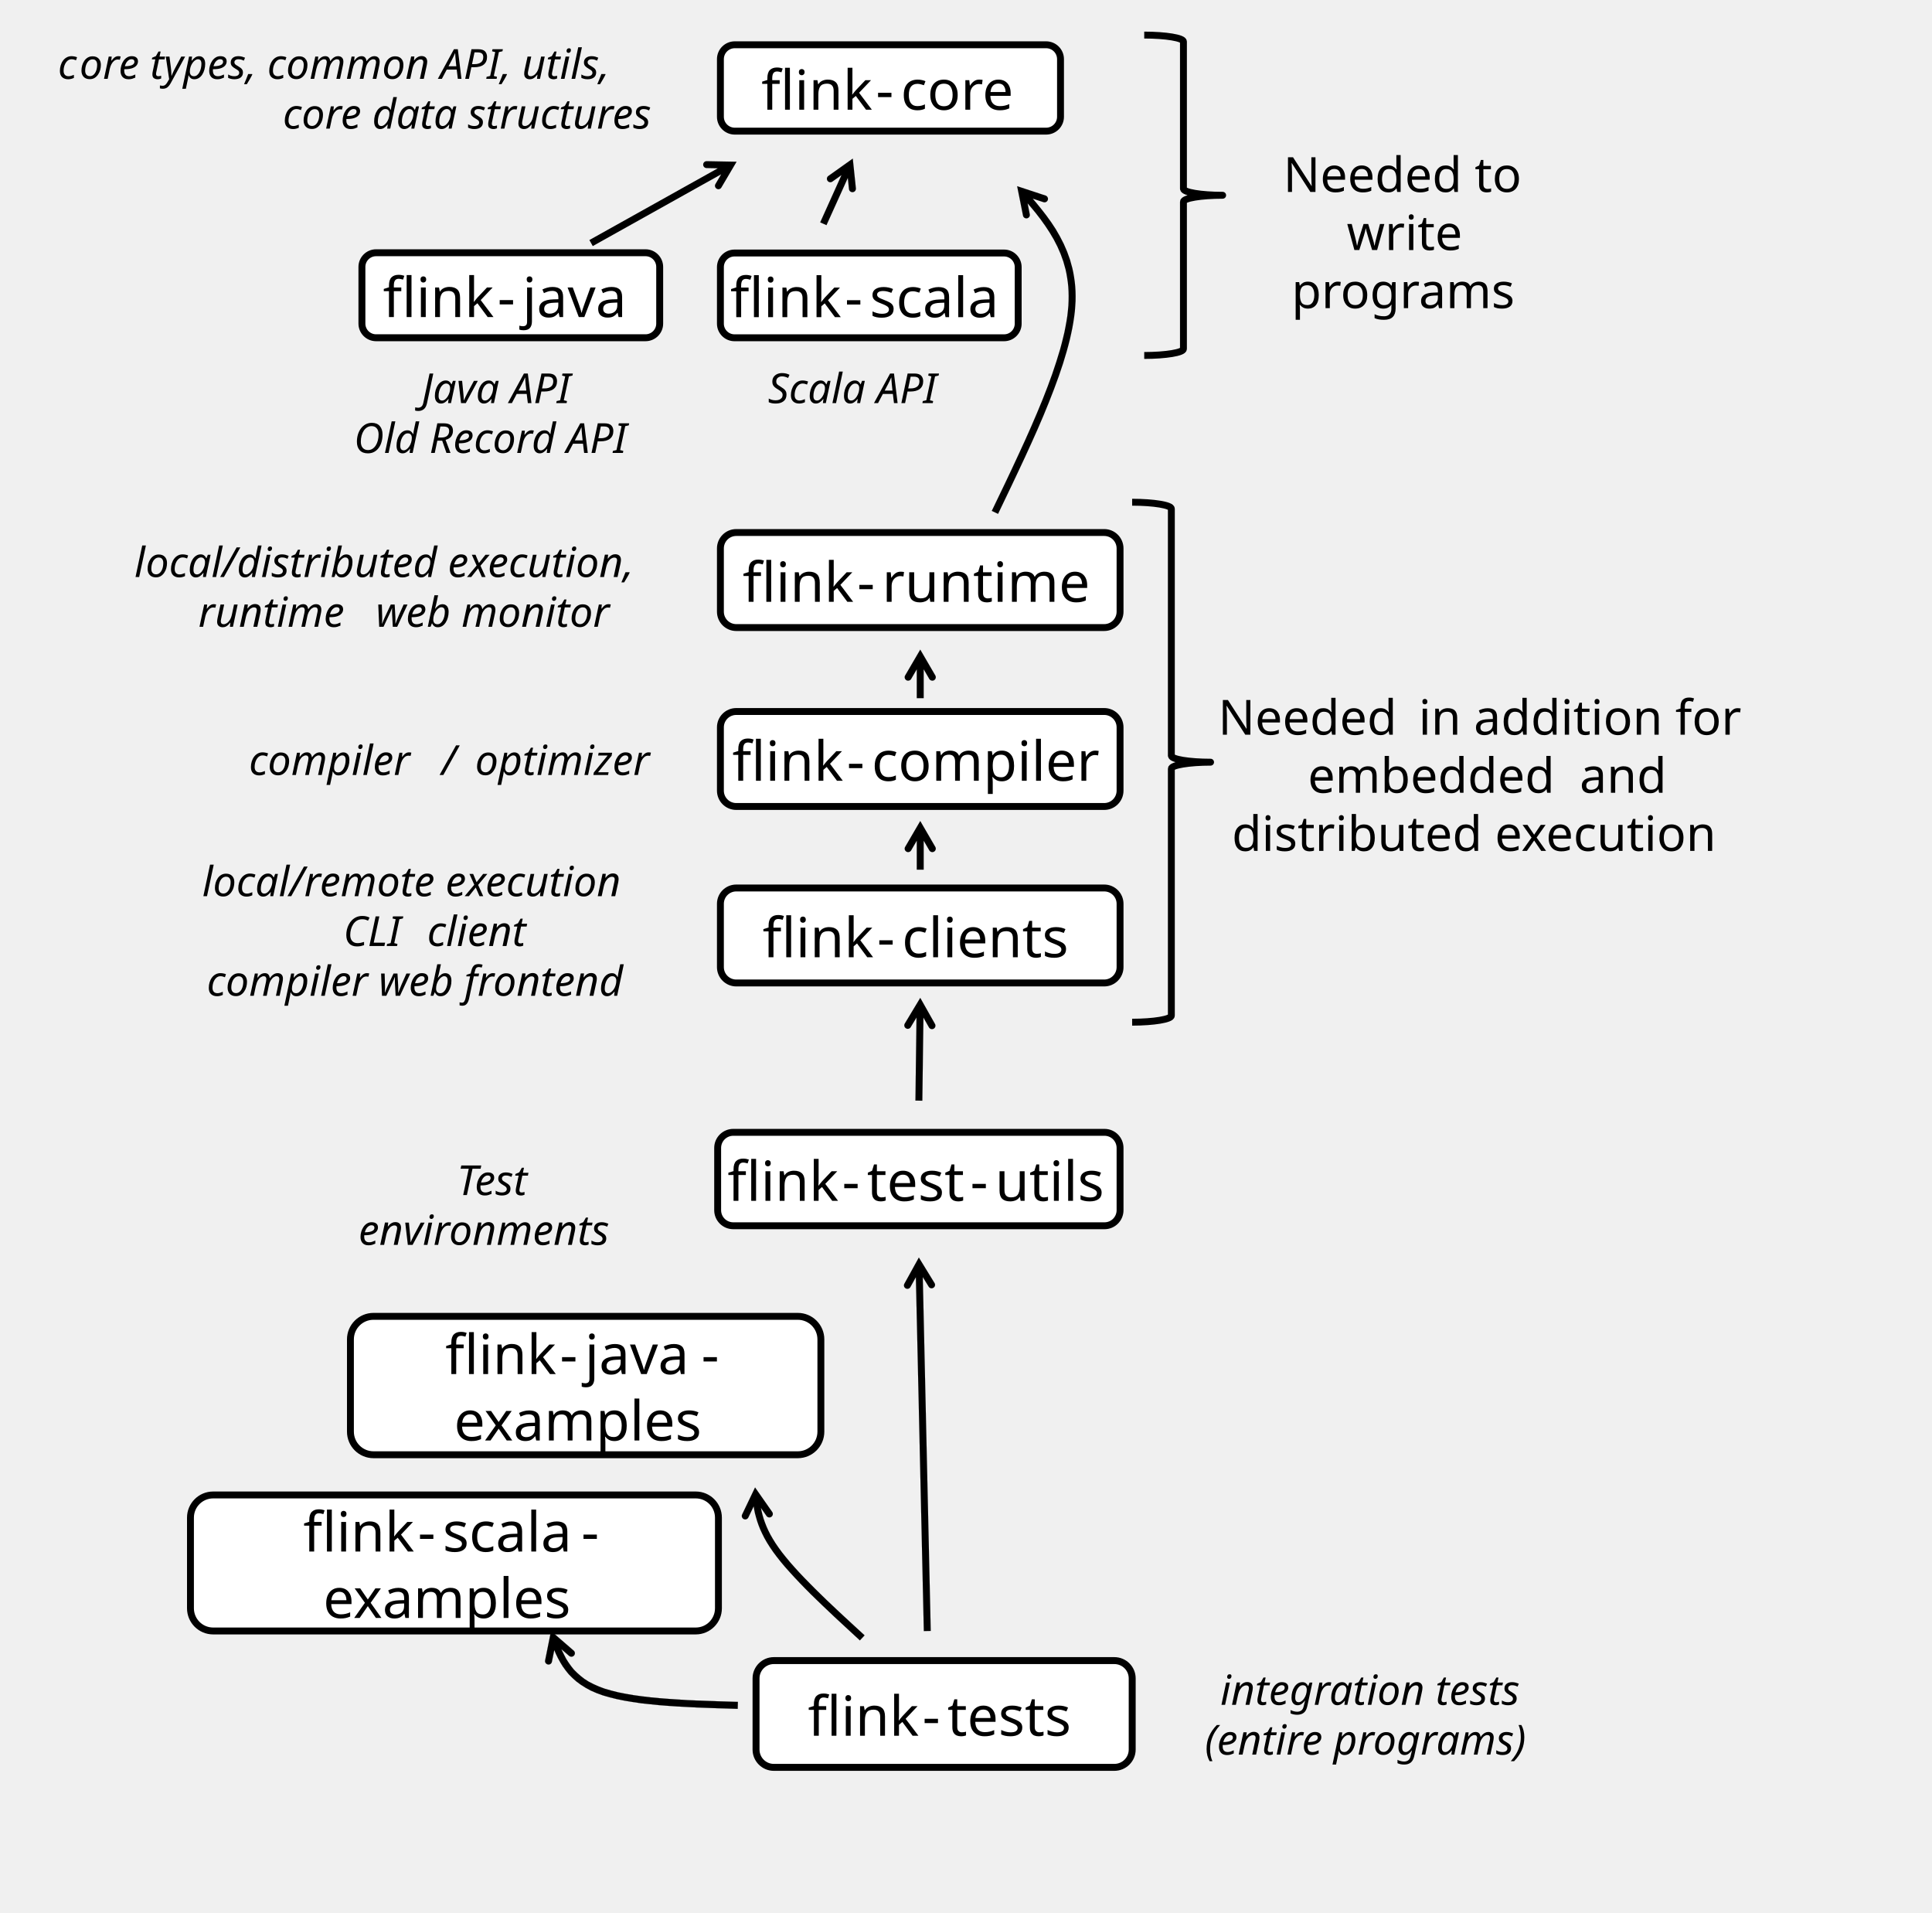
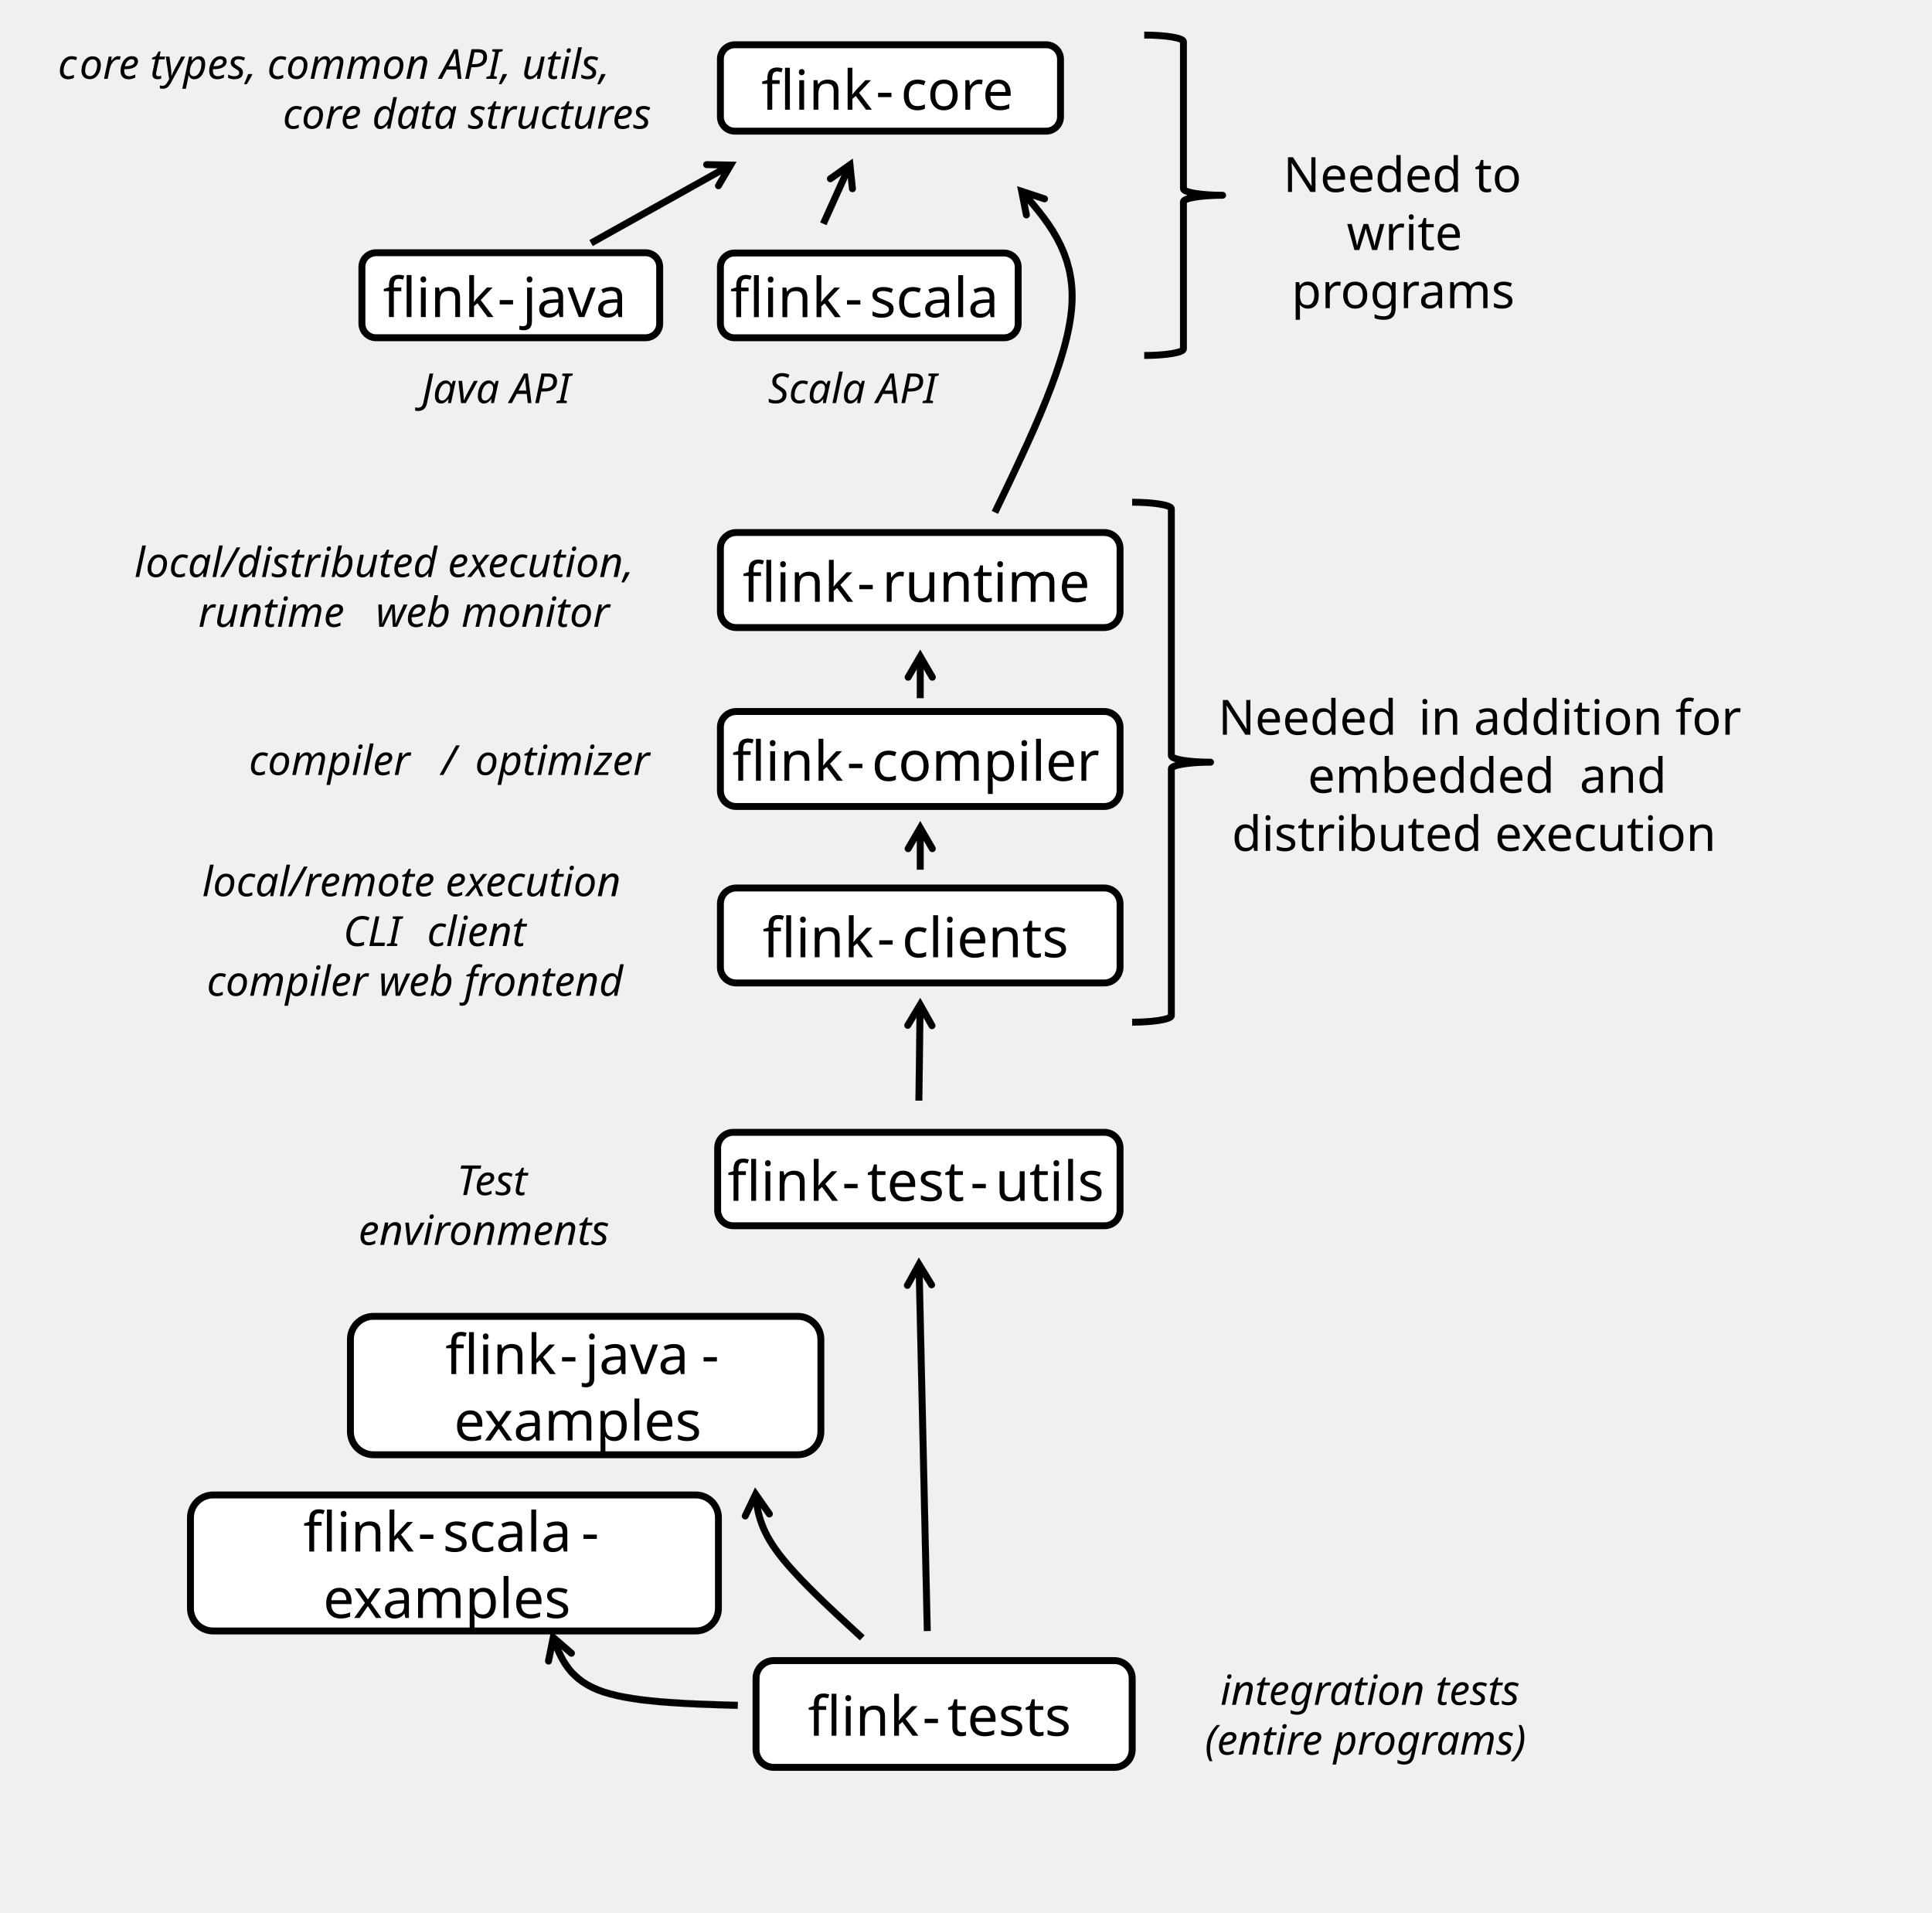
<svg xmlns="http://www.w3.org/2000/svg" version="1.0" width="184.83mm" height="182.98mm" id="svg2985">
  <defs id="defs2987" />
  <g id="g2989">
    <path style="fill:#ffffff;fill-rule:evenodd;fill-opacity:1;stroke:none;" d="  M 260.484 21.38   C 260.484 18.511 262.809 16.185 265.697 16.185   L 378.244 16.185   C 381.132 16.185 383.458 18.511 383.458 21.38   L 383.458 42.217   C 383.458 45.086 381.132 47.412 378.244 47.412   L 265.697 47.412   C 262.809 47.412 260.484 45.086 260.484 42.217   z" id="path2991" />
    <path style="fill:none;stroke:#000000;stroke-width:2.494px;stroke-linecap:butt;stroke-linejoin:round;stroke-dasharray:none;stroke-opacity:1;" d="  M 260.484 21.38   C 260.484 18.511 262.809 16.185 265.697 16.185   L 378.244 16.185   C 381.132 16.185 383.458 18.511 383.458 21.38   L 383.458 42.217   C 383.458 45.086 381.132 47.412 378.244 47.412   L 265.697 47.412   C 262.809 47.412 260.484 45.086 260.484 42.217   z" id="path2993" />
    <text xml:space="preserve" x="275.288" y="39.668" style="font-size:19.955px;fill:#000000;font-style:normal;font-weight:normal;text-align:start;text-anchor:start;font-family:Verdana;" id="text2995">flink</text>
    <text xml:space="preserve" x="316.699" y="39.668" style="font-size:19.955px;fill:#000000;font-style:normal;font-weight:normal;text-align:start;text-anchor:start;font-family:Verdana;" id="text2997">-</text>
    <text xml:space="preserve" x="325.701" y="39.668" style="font-size:19.955px;fill:#000000;font-style:normal;font-weight:normal;text-align:start;text-anchor:start;font-family:Verdana;" id="text2999">core</text>
    <path style="fill:#ffffff;fill-rule:evenodd;fill-opacity:1;stroke:none;" d="  M 130.861 96.502   C 130.861 93.67 133.149 91.373 135.981 91.373   L 233.411 91.373   C 236.234 91.373 238.531 93.67 238.531 96.502   L 238.531 116.982   C 238.531 119.814 236.234 122.102 233.411 122.102   L 135.981 122.102   C 133.149 122.102 130.861 119.814 130.861 116.982   z" id="path3001" />
    <path style="fill:none;stroke:#000000;stroke-width:2.504px;stroke-linecap:butt;stroke-linejoin:round;stroke-dasharray:none;stroke-opacity:1;" d="  M 130.861 96.502   C 130.861 93.67 133.149 91.373 135.981 91.373   L 233.411 91.373   C 236.234 91.373 238.531 93.67 238.531 96.502   L 238.531 116.982   C 238.531 119.814 236.234 122.102 233.411 122.102   L 135.981 122.102   C 133.149 122.102 130.861 119.814 130.861 116.982   z" id="path3003" />
    <text xml:space="preserve" x="138.472" y="114.613" style="font-size:19.955px;fill:#000000;font-style:normal;font-weight:normal;text-align:start;text-anchor:start;font-family:Verdana;" id="text3005">flink</text>
    <text xml:space="preserve" x="179.882" y="114.613" style="font-size:19.955px;fill:#000000;font-style:normal;font-weight:normal;text-align:start;text-anchor:start;font-family:Verdana;" id="text3007">-</text>
    <text xml:space="preserve" x="188.884" y="114.613" style="font-size:19.955px;fill:#000000;font-style:normal;font-weight:normal;text-align:start;text-anchor:start;font-family:Verdana;" id="text3009">java</text>
    <path style="fill:#ffffff;fill-rule:evenodd;fill-opacity:1;stroke:none;" d="  M 260.484 96.568   C 260.484 93.755 262.772 91.467 265.585 91.467   L 363.053 91.467   C 365.866 91.467 368.154 93.755 368.154 96.568   L 368.154 117.01   C 368.154 119.824 365.866 122.112 363.053 122.112   L 265.585 122.112   C 262.772 122.112 260.484 119.824 260.484 117.01   z" id="path3011" />
    <path style="fill:none;stroke:#000000;stroke-width:2.494px;stroke-linecap:butt;stroke-linejoin:round;stroke-dasharray:none;stroke-opacity:1;" d="  M 260.484 96.568   C 260.484 93.755 262.772 91.467 265.585 91.467   L 363.053 91.467   C 365.866 91.467 368.154 93.755 368.154 96.568   L 368.154 117.01   C 368.154 119.824 365.866 122.112 363.053 122.112   L 265.585 122.112   C 262.772 122.112 260.484 119.824 260.484 117.01   z" id="path3013" />
    <text xml:space="preserve" x="264.046" y="114.657" style="font-size:19.955px;fill:#000000;font-style:normal;font-weight:normal;text-align:start;text-anchor:start;font-family:Verdana;" id="text3015">flink</text>
    <text xml:space="preserve" x="305.456" y="114.657" style="font-size:19.955px;fill:#000000;font-style:normal;font-weight:normal;text-align:start;text-anchor:start;font-family:Verdana;" id="text3017">-</text>
    <text xml:space="preserve" x="314.458" y="114.657" style="font-size:19.955px;fill:#000000;font-style:normal;font-weight:normal;text-align:start;text-anchor:start;font-family:Verdana;" id="text3019">scala</text>
    <text xml:space="preserve" x="20.936" y="28.496" style="font-size:15.004px;fill:#000000;font-style:italic;font-weight:normal;text-align:start;text-anchor:start;font-family:Verdana;" id="text3021">c</text>
    <text xml:space="preserve" x="28.738" y="28.496" style="font-size:15.004px;fill:#000000;font-style:italic;font-weight:normal;text-align:start;text-anchor:start;font-family:Verdana;" id="text3023">ore types, common API, utils,</text>
    <text xml:space="preserve" x="102.257" y="46.5" style="font-size:15.004px;fill:#000000;font-style:italic;font-weight:normal;text-align:start;text-anchor:start;font-family:Verdana;" id="text3025">core data structures</text>
    <text xml:space="preserve" x="277.678" y="145.733" style="font-size:15.004px;fill:#000000;font-style:italic;font-weight:normal;text-align:start;text-anchor:start;font-family:Verdana;" id="text3027">Scala API</text>
    <text xml:space="preserve" x="152.428" y="145.733" style="font-size:15.004px;fill:#000000;font-style:italic;font-weight:normal;text-align:start;text-anchor:start;font-family:Verdana;" id="text3029">Java API</text>
-     <text xml:space="preserve" x="127.972" y="163.738" style="font-size:15.004px;fill:#000000;font-style:italic;font-weight:normal;text-align:start;text-anchor:start;font-family:Verdana;" id="text3031">Old Record API</text>
    <path style="fill:#ffffff;fill-rule:evenodd;fill-opacity:1;stroke:none;" d="  M 260.484 198.256   C 260.484 195.086 263.053 192.517 266.204 192.517   L 399.268 192.517   C 402.419 192.517 404.988 195.086 404.988 198.256   L 404.988 221.136   C 404.988 224.306 402.419 226.875 399.268 226.875   L 266.204 226.875   C 263.053 226.875 260.484 224.306 260.484 221.136   z" id="path3033" />
    <path style="fill:none;stroke:#000000;stroke-width:2.494px;stroke-linecap:butt;stroke-linejoin:round;stroke-dasharray:none;stroke-opacity:1;" d="  M 260.484 198.256   C 260.484 195.086 263.053 192.517 266.204 192.517   L 399.268 192.517   C 402.419 192.517 404.988 195.086 404.988 198.256   L 404.988 221.136   C 404.988 224.306 402.419 226.875 399.268 226.875   L 266.204 226.875   C 263.053 226.875 260.484 224.306 260.484 221.136   z" id="path3035" />
    <text xml:space="preserve" x="268.528" y="217.566" style="font-size:19.955px;fill:#000000;font-style:normal;font-weight:normal;text-align:start;text-anchor:start;font-family:Verdana;" id="text3037">flink</text>
    <text xml:space="preserve" x="309.938" y="217.566" style="font-size:19.955px;fill:#000000;font-style:normal;font-weight:normal;text-align:start;text-anchor:start;font-family:Verdana;" id="text3039">-</text>
    <text xml:space="preserve" x="318.941" y="217.566" style="font-size:19.955px;fill:#000000;font-style:normal;font-weight:normal;text-align:start;text-anchor:start;font-family:Verdana;" id="text3041">runtime</text>
    <path style="fill:#ffffff;fill-rule:evenodd;fill-opacity:1;stroke:none;" d="  M 260.484 262.941   C 260.484 259.771 263.053 257.22 266.204 257.22   L 399.268 257.22   C 402.419 257.22 404.988 259.771 404.988 262.941   L 404.988 285.84   C 404.988 288.991 402.419 291.56 399.268 291.56   L 266.204 291.56   C 263.053 291.56 260.484 288.991 260.484 285.84   z" id="path3043" />
    <path style="fill:none;stroke:#000000;stroke-width:2.494px;stroke-linecap:butt;stroke-linejoin:round;stroke-dasharray:none;stroke-opacity:1;" d="  M 260.484 262.941   C 260.484 259.771 263.053 257.22 266.204 257.22   L 399.268 257.22   C 402.419 257.22 404.988 259.771 404.988 262.941   L 404.988 285.84   C 404.988 288.991 402.419 291.56 399.268 291.56   L 266.204 291.56   C 263.053 291.56 260.484 288.991 260.484 285.84   z" id="path3045" />
    <text xml:space="preserve" x="264.777" y="282.255" style="font-size:19.955px;fill:#000000;font-style:normal;font-weight:normal;text-align:start;text-anchor:start;font-family:Verdana;" id="text3047">flink</text>
    <text xml:space="preserve" x="306.187" y="282.255" style="font-size:19.955px;fill:#000000;font-style:normal;font-weight:normal;text-align:start;text-anchor:start;font-family:Verdana;" id="text3049">-</text>
    <text xml:space="preserve" x="315.19" y="282.255" style="font-size:19.955px;fill:#000000;font-style:normal;font-weight:normal;text-align:start;text-anchor:start;font-family:Verdana;" id="text3051">compiler</text>
    <path style="fill:#ffffff;fill-rule:evenodd;fill-opacity:1;stroke:none;" d="  M 260.484 326.744   C 260.484 323.574 263.053 321.024 266.204 321.024   L 399.268 321.024   C 402.419 321.024 404.988 323.574 404.988 326.744   L 404.988 349.643   C 404.988 352.794 402.419 355.364 399.268 355.364   L 266.204 355.364   C 263.053 355.364 260.484 352.794 260.484 349.643   z" id="path3053" />
    <path style="fill:none;stroke:#000000;stroke-width:2.494px;stroke-linecap:butt;stroke-linejoin:round;stroke-dasharray:none;stroke-opacity:1;" d="  M 260.484 326.744   C 260.484 323.574 263.053 321.024 266.204 321.024   L 399.268 321.024   C 402.419 321.024 404.988 323.574 404.988 326.744   L 404.988 349.643   C 404.988 352.794 402.419 355.364 399.268 355.364   L 266.204 355.364   C 263.053 355.364 260.484 352.794 260.484 349.643   z" id="path3055" />
    <text xml:space="preserve" x="275.73" y="346.058" style="font-size:19.955px;fill:#000000;font-style:normal;font-weight:normal;text-align:start;text-anchor:start;font-family:Verdana;" id="text3057">flink</text>
    <text xml:space="preserve" x="317.14" y="346.058" style="font-size:19.955px;fill:#000000;font-style:normal;font-weight:normal;text-align:start;text-anchor:start;font-family:Verdana;" id="text3059">-</text>
    <text xml:space="preserve" x="326.142" y="346.058" style="font-size:19.955px;fill:#000000;font-style:normal;font-weight:normal;text-align:start;text-anchor:start;font-family:Verdana;" id="text3061">clients</text>
    <path style="fill:#000000;fill-rule:nonzero;fill-opacity:1;stroke:#000000;stroke-width:0.019px;stroke-linecap:butt;stroke-linejoin:round;stroke-dasharray:none;stroke-opacity:1;" d="  M 333.496 397.918   L 333.946 363.259   L 331.451 363.222   L 331.001 397.88   z  M 338.072 370.18   L 332.745 360.746   L 327.156 370.03   C 326.8 370.63 326.988 371.399 327.588 371.755   C 328.169 372.111 328.938 371.924 329.295 371.324   L 329.295 371.324   L 333.777 363.878   L 331.62 363.859   L 335.896 371.418   C 336.234 372.018 337.003 372.224 337.603 371.886   C 338.203 371.549 338.409 370.78 338.072 370.18   z" id="path3063" />
    <text xml:space="preserve" x="90.011" y="280.173" style="font-size:15.004px;fill:#000000;font-style:italic;font-weight:normal;text-align:start;text-anchor:start;font-family:Verdana;" id="text3065">compiler </text>
    <text xml:space="preserve" x="159.628" y="280.173" style="font-size:15.004px;fill:#000000;font-style:italic;font-weight:normal;text-align:start;text-anchor:start;font-family:Verdana;" id="text3067">/ </text>
    <text xml:space="preserve" x="171.781" y="280.173" style="font-size:15.004px;fill:#000000;font-style:italic;font-weight:normal;text-align:start;text-anchor:start;font-family:Verdana;" id="text3069">optimizer</text>
    <text xml:space="preserve" x="48.601" y="208.6" style="font-size:15.004px;fill:#000000;font-style:italic;font-weight:normal;text-align:start;text-anchor:start;font-family:Verdana;" id="text3071">l</text>
    <text xml:space="preserve" x="52.652" y="208.6" style="font-size:15.004px;fill:#000000;font-style:italic;font-weight:normal;text-align:start;text-anchor:start;font-family:Verdana;" id="text3073">ocal/distributed execution,</text>
    <text xml:space="preserve" x="71.706" y="226.604" style="font-size:15.004px;fill:#000000;font-style:italic;font-weight:normal;text-align:start;text-anchor:start;font-family:Verdana;" id="text3075">runtime </text>
    <text xml:space="preserve" x="135.922" y="226.604" style="font-size:15.004px;fill:#000000;font-style:italic;font-weight:normal;text-align:start;text-anchor:start;font-family:Verdana;" id="text3077">web monitor</text>
    <text xml:space="preserve" x="73.126" y="323.988" style="font-size:15.004px;fill:#000000;font-style:italic;font-weight:normal;text-align:start;text-anchor:start;font-family:Verdana;" id="text3079">local/remote execution</text>
    <text xml:space="preserve" x="124.138" y="341.992" style="font-size:15.004px;fill:#000000;font-style:italic;font-weight:normal;text-align:start;text-anchor:start;font-family:Verdana;" id="text3081">CLI </text>
    <text xml:space="preserve" x="154.446" y="341.992" style="font-size:15.004px;fill:#000000;font-style:italic;font-weight:normal;text-align:start;text-anchor:start;font-family:Verdana;" id="text3083">client</text>
    <text xml:space="preserve" x="74.776" y="359.997" style="font-size:15.004px;fill:#000000;font-style:italic;font-weight:normal;text-align:start;text-anchor:start;font-family:Verdana;" id="text3085">compiler web frontend</text>
    <path style="fill:none;stroke:#000000;stroke-width:2.494px;stroke-linecap:butt;stroke-linejoin:round;stroke-dasharray:none;stroke-opacity:1;" d="  M 413.728 12.678   C 421.549 12.678 427.907 13.728 427.907 15.041   L 427.907 68.229   C 427.907 69.524 434.246 70.593 442.085 70.593   C 434.246 70.593 427.907 71.643 427.907 72.956   L 427.907 126.144   C 427.907 127.457 421.549 128.507 413.728 128.507 " id="path3087" />
    <path style="fill:none;stroke:#000000;stroke-width:2.494px;stroke-linecap:butt;stroke-linejoin:round;stroke-dasharray:none;stroke-opacity:1;" d="  M 409.358 181.564   C 417.179 181.564 423.537 182.614 423.537 183.927   L 423.537 273.181   C 423.537 274.493 429.876 275.544 437.715 275.544   C 429.876 275.544 423.537 276.613 423.537 277.907   L 423.537 367.179   C 423.537 368.473 417.179 369.542 409.358 369.542 " id="path3089" />
    <text xml:space="preserve" x="464.002" y="69.389" style="font-size:17.554px;fill:#000000;font-style:normal;font-weight:normal;text-align:start;text-anchor:start;font-family:Verdana;" id="text3091">Needed to </text>
    <text xml:space="preserve" x="486.958" y="90.394" style="font-size:17.554px;fill:#000000;font-style:normal;font-weight:normal;text-align:start;text-anchor:start;font-family:Verdana;" id="text3093">write </text>
    <text xml:space="preserve" x="467.003" y="111.399" style="font-size:17.554px;fill:#000000;font-style:normal;font-weight:normal;text-align:start;text-anchor:start;font-family:Verdana;" id="text3095">programs</text>
    <text xml:space="preserve" x="440.466" y="265.596" style="font-size:17.554px;fill:#000000;font-style:normal;font-weight:normal;text-align:start;text-anchor:start;font-family:Verdana;" id="text3097">Needed </text>
    <text xml:space="preserve" x="512.934" y="265.596" style="font-size:17.554px;fill:#000000;font-style:normal;font-weight:normal;text-align:start;text-anchor:start;font-family:Verdana;" id="text3099">in addition for </text>
    <text xml:space="preserve" x="472.874" y="286.602" style="font-size:17.554px;fill:#000000;font-style:normal;font-weight:normal;text-align:start;text-anchor:start;font-family:Verdana;" id="text3101">embedded </text>
    <text xml:space="preserve" x="571.148" y="286.602" style="font-size:17.554px;fill:#000000;font-style:normal;font-weight:normal;text-align:start;text-anchor:start;font-family:Verdana;" id="text3103">and </text>
    <text xml:space="preserve" x="445.417" y="307.607" style="font-size:17.554px;fill:#000000;font-style:normal;font-weight:normal;text-align:start;text-anchor:start;font-family:Verdana;" id="text3105">distributed execution</text>
    <path style="fill:#ffffff;fill-rule:evenodd;fill-opacity:1;stroke:none;" d="  M 126.707 484.208   C 126.707 479.613 130.439 475.881 135.052 475.881   L 288.466 475.881   C 293.079 475.881 296.811 479.613 296.811 484.208   L 296.811 517.573   C 296.811 522.168 293.079 525.919 288.466 525.919   L 135.052 525.919   C 130.439 525.919 126.707 522.168 126.707 517.573   z" id="path3107" />
    <path style="fill:none;stroke:#000000;stroke-width:2.494px;stroke-linecap:butt;stroke-linejoin:round;stroke-dasharray:none;stroke-opacity:1;" d="  M 126.707 484.208   C 126.707 479.613 130.439 475.881 135.052 475.881   L 288.466 475.881   C 293.079 475.881 296.811 479.613 296.811 484.208   L 296.811 517.573   C 296.811 522.168 293.079 525.919 288.466 525.919   L 135.052 525.919   C 130.439 525.919 126.707 522.168 126.707 517.573   z" id="path3109" />
    <text xml:space="preserve" x="161.02" y="496.759" style="font-size:19.955px;fill:#000000;font-style:normal;font-weight:normal;text-align:start;text-anchor:start;font-family:Verdana;" id="text3111">flink</text>
    <text xml:space="preserve" x="202.43" y="496.759" style="font-size:19.955px;fill:#000000;font-style:normal;font-weight:normal;text-align:start;text-anchor:start;font-family:Verdana;" id="text3113">-</text>
    <text xml:space="preserve" x="211.433" y="496.759" style="font-size:19.955px;fill:#000000;font-style:normal;font-weight:normal;text-align:start;text-anchor:start;font-family:Verdana;" id="text3115">java</text>
    <text xml:space="preserve" x="253.593" y="496.759" style="font-size:19.955px;fill:#000000;font-style:normal;font-weight:normal;text-align:start;text-anchor:start;font-family:Verdana;" id="text3117">-</text>
    <text xml:space="preserve" x="164.171" y="520.765" style="font-size:19.955px;fill:#000000;font-style:normal;font-weight:normal;text-align:start;text-anchor:start;font-family:Verdana;" id="text3119">examples</text>
    <path style="fill:#ffffff;fill-rule:evenodd;fill-opacity:1;stroke:none;" d="  M 68.867 548.649   C 68.867 544.129 72.543 540.453 77.063 540.453   L 251.575 540.453   C 256.095 540.453 259.771 544.129 259.771 548.649   L 259.771 581.432   C 259.771 585.952 256.095 589.628 251.575 589.628   L 77.063 589.628   C 72.543 589.628 68.867 585.952 68.867 581.432   z" id="path3121" />
    <path style="fill:none;stroke:#000000;stroke-width:2.494px;stroke-linecap:butt;stroke-linejoin:round;stroke-dasharray:none;stroke-opacity:1;" d="  M 68.867 548.649   C 68.867 544.129 72.543 540.453 77.063 540.453   L 251.575 540.453   C 256.095 540.453 259.771 544.129 259.771 548.649   L 259.771 581.432   C 259.771 585.952 256.095 589.628 251.575 589.628   L 77.063 589.628   C 72.543 589.628 68.867 585.952 68.867 581.432   z" id="path3123" />
    <text xml:space="preserve" x="109.657" y="560.907" style="font-size:19.955px;fill:#000000;font-style:normal;font-weight:normal;text-align:start;text-anchor:start;font-family:Verdana;" id="text3125">flink</text>
    <text xml:space="preserve" x="151.067" y="560.907" style="font-size:19.955px;fill:#000000;font-style:normal;font-weight:normal;text-align:start;text-anchor:start;font-family:Verdana;" id="text3127">-</text>
    <text xml:space="preserve" x="160.069" y="560.907" style="font-size:19.955px;fill:#000000;font-style:normal;font-weight:normal;text-align:start;text-anchor:start;font-family:Verdana;" id="text3129">scala</text>
    <text xml:space="preserve" x="210.182" y="560.907" style="font-size:19.955px;fill:#000000;font-style:normal;font-weight:normal;text-align:start;text-anchor:start;font-family:Verdana;" id="text3131">-</text>
    <text xml:space="preserve" x="116.859" y="584.913" style="font-size:19.955px;fill:#000000;font-style:normal;font-weight:normal;text-align:start;text-anchor:start;font-family:Verdana;" id="text3133">examples</text>
    <path style="fill:#ffffff;fill-rule:evenodd;fill-opacity:1;stroke:none;" d="  M 273.368 606.751   C 273.368 603.225 276.256 600.337 279.782 600.337   L 402.925 600.337   C 406.489 600.337 409.377 603.225 409.377 606.751   L 409.377 632.52   C 409.377 636.046 406.489 638.934 402.925 638.934   L 279.782 638.934   C 276.256 638.934 273.368 636.046 273.368 632.52   z" id="path3135" />
    <path style="fill:none;stroke:#000000;stroke-width:2.513px;stroke-linecap:butt;stroke-linejoin:round;stroke-dasharray:none;stroke-opacity:1;" d="  M 273.368 606.751   C 273.368 603.225 276.256 600.337 279.782 600.337   L 402.925 600.337   C 406.489 600.337 409.377 603.225 409.377 606.751   L 409.377 632.52   C 409.377 636.046 406.489 638.934 402.925 638.934   L 279.782 638.934   C 276.256 638.934 273.368 636.046 273.368 632.52   z" id="path3137" />
    <text xml:space="preserve" x="292.116" y="627.495" style="font-size:19.955px;fill:#000000;font-style:normal;font-weight:normal;text-align:start;text-anchor:start;font-family:Verdana;" id="text3139">flink</text>
    <text xml:space="preserve" x="333.526" y="627.495" style="font-size:19.955px;fill:#000000;font-style:normal;font-weight:normal;text-align:start;text-anchor:start;font-family:Verdana;" id="text3141">-</text>
    <text xml:space="preserve" x="342.529" y="627.495" style="font-size:19.955px;fill:#000000;font-style:normal;font-weight:normal;text-align:start;text-anchor:start;font-family:Verdana;" id="text3143">tests</text>
    <path style="fill:#000000;fill-rule:nonzero;fill-opacity:1;stroke:#000000;stroke-width:0.019px;stroke-linecap:butt;stroke-linejoin:round;stroke-dasharray:none;stroke-opacity:1;" d="  M 298.837 81.395   L 308.458 60.109   L 306.17 59.077   L 296.568 80.383   z  M 309.471 68.098   L 308.346 57.333   L 299.512 63.616   C 298.949 64.01 298.818 64.797 299.231 65.36   C 299.625 65.923 300.412 66.054 300.975 65.641   L 308.045 60.615   L 306.076 59.734   L 306.976 68.361   C 307.051 69.055 307.67 69.542 308.346 69.467   C 309.039 69.411 309.527 68.792 309.471 68.098   z" id="path3145" />
    <path style="fill:#000000;fill-rule:nonzero;fill-opacity:1;stroke:#000000;stroke-width:0.009px;stroke-linecap:butt;stroke-linejoin:round;stroke-dasharray:none;stroke-opacity:1;" d="  M 214.328 88.963   L 264.788 60.765   L 263.569 58.59   L 213.109 86.778   z  M 260.84 67.789   L 266.344 58.468   L 255.523 58.261   C 254.829 58.252 254.257 58.805 254.248 59.49   C 254.238 60.184 254.782 60.756 255.476 60.765   L 264.16 60.925   L 263.1 59.04   L 258.693 66.523   C 258.336 67.114 258.533 67.883 259.133 68.229   C 259.724 68.586 260.493 68.389 260.84 67.789   z" id="path3147" />
    <path style="fill:#000000;fill-rule:nonzero;fill-opacity:1;stroke:#000000;stroke-width:0.019px;stroke-linecap:butt;stroke-linejoin:round;stroke-dasharray:none;stroke-opacity:1;" d="  M 358.608 184.696   L 363.559 174.4   L 365.979 169.28   L 368.342 164.197   L 370.649 159.171   L 372.862 154.201   L 374.962 149.306   L 376.95 144.505   L 378.788 139.779   L 380.476 135.165   L 381.976 130.664   L 383.308 126.313   L 383.871 124.212   L 384.396 122.112   L 384.883 120.067   L 385.277 118.061   L 385.634 116.091   L 385.934 114.178   L 386.14 112.303   L 386.309 110.484   L 386.384 108.702   L 386.403 106.977   L 386.365 105.289   L 386.271 103.657   L 386.102 102.044   L 385.877 100.488   L 385.615 98.95   L 385.296 97.449   L 384.49 94.561   L 383.496 91.804   L 382.333 89.141   L 381.02 86.59   L 379.557 84.115   L 377.982 81.714   L 376.294 79.351   L 374.531 77.063   L 372.674 74.812   L 370.761 72.581   L 368.492 70.011   L 370.367 68.342   L 372.674 70.949   L 374.606 73.218   L 376.5 75.544   L 378.338 77.907   L 380.082 80.326   L 381.733 82.839   L 383.233 85.446   L 384.621 88.147   L 385.84 90.96   L 386.89 93.886   L 387.734 96.943   L 388.072 98.518   L 388.353 100.131   L 388.597 101.8   L 388.766 103.488   L 388.878 105.232   L 388.916 107.014   L 388.897 108.833   L 388.784 110.69   L 388.634 112.603   L 388.391 114.554   L 388.09 116.542   L 387.734 118.567   L 387.303 120.63   L 386.834 122.731   L 386.29 124.85   L 385.69 127.044   L 384.358 131.47   L 382.82 136.028   L 381.114 140.679   L 379.257 145.442   L 377.269 150.3   L 375.15 155.232   L 372.918 160.221   L 370.611 165.266   L 368.229 170.349   L 365.81 175.469   L 360.877 185.765   z  M 369.898 77.944   L 367.779 67.311   L 378.075 70.705   C 378.713 70.93 379.069 71.624 378.863 72.281   C 378.638 72.937 377.944 73.293 377.288 73.087   L 369.036 70.368   L 370.649 68.923   L 372.337 77.457   C 372.487 78.132 372.036 78.788 371.361 78.92   C 370.686 79.051 370.03 78.62 369.898 77.944   z" id="path3149" />
    <path style="fill:#ffffff;fill-rule:evenodd;fill-opacity:1;stroke:none;" d="  M 259.49 415.003   C 259.49 411.89 262.022 409.358 265.135 409.358   L 399.362 409.358   C 402.475 409.358 404.988 411.89 404.988 415.003   L 404.988 437.509   C 404.988 440.622 402.475 443.135 399.362 443.135   L 265.135 443.135   C 262.022 443.135 259.49 440.622 259.49 437.509   z" id="path3151" />
    <path style="fill:none;stroke:#000000;stroke-width:2.494px;stroke-linecap:butt;stroke-linejoin:round;stroke-dasharray:none;stroke-opacity:1;" d="  M 259.49 415.003   C 259.49 411.89 262.022 409.358 265.135 409.358   L 399.362 409.358   C 402.475 409.358 404.988 411.89 404.988 415.003   L 404.988 437.509   C 404.988 440.622 402.475 443.135 399.362 443.135   L 265.135 443.135   C 262.022 443.135 259.49 440.622 259.49 437.509   z" id="path3153" />
    <text xml:space="preserve" x="263.061" y="434.122" style="font-size:19.955px;fill:#000000;font-style:normal;font-weight:normal;text-align:start;text-anchor:start;font-family:Verdana;" id="text3155">flink</text>
    <text xml:space="preserve" x="304.471" y="434.122" style="font-size:19.955px;fill:#000000;font-style:normal;font-weight:normal;text-align:start;text-anchor:start;font-family:Verdana;" id="text3157">-</text>
    <text xml:space="preserve" x="313.473" y="434.122" style="font-size:19.955px;fill:#000000;font-style:normal;font-weight:normal;text-align:start;text-anchor:start;font-family:Verdana;" id="text3159">test</text>
    <text xml:space="preserve" x="350.833" y="434.122" style="font-size:19.955px;fill:#000000;font-style:normal;font-weight:normal;text-align:start;text-anchor:start;font-family:Verdana;" id="text3161">-</text>
    <text xml:space="preserve" x="359.835" y="434.122" style="font-size:19.955px;fill:#000000;font-style:normal;font-weight:normal;text-align:start;text-anchor:start;font-family:Verdana;" id="text3163">utils</text>
    <path style="fill:#000000;fill-rule:nonzero;fill-opacity:1;stroke:#000000;stroke-width:0.019px;stroke-linecap:butt;stroke-linejoin:round;stroke-dasharray:none;stroke-opacity:1;" d="  M 333.983 252.4   L 333.983 237.322   L 331.489 237.322   L 331.489 252.4   z  M 338.184 244.186   L 332.745 234.846   L 327.288 244.186   C 326.931 244.786 327.138 245.555 327.738 245.911   C 328.319 246.249 329.088 246.043 329.445 245.461   L 333.814 237.959   L 331.658 237.959   L 336.027 245.461   L 336.027 245.461   C 336.384 246.043 337.153 246.249 337.734 245.911   C 338.334 245.555 338.541 244.786 338.184 244.186   z" id="path3165" />
    <path style="fill:#000000;fill-rule:nonzero;fill-opacity:1;stroke:#000000;stroke-width:0.019px;stroke-linecap:butt;stroke-linejoin:round;stroke-dasharray:none;stroke-opacity:1;" d="  M 333.983 314.385   L 333.983 299.287   L 331.489 299.287   L 331.489 314.385   z  M 338.184 306.17   L 332.745 296.811   L 327.288 306.17   C 326.931 306.77 327.138 307.52 327.738 307.877   C 328.319 308.233 329.088 308.027 329.445 307.427   L 333.814 299.925   L 331.658 299.925   L 336.027 307.427   L 336.027 307.427   C 336.384 308.027 337.153 308.233 337.734 307.877   C 338.334 307.52 338.541 306.77 338.184 306.17   z" id="path3167" />
    <text xml:space="preserve" x="165.19" y="432.039" style="font-size:15.004px;fill:#000000;font-style:italic;font-weight:normal;text-align:start;text-anchor:start;font-family:Verdana;" id="text3169">Test </text>
    <text xml:space="preserve" x="129.631" y="450.044" style="font-size:15.004px;fill:#000000;font-style:italic;font-weight:normal;text-align:start;text-anchor:start;font-family:Verdana;" id="text3171">environments</text>
    <path style="fill:#000000;fill-rule:nonzero;fill-opacity:1;stroke:#000000;stroke-width:0.019px;stroke-linecap:butt;stroke-linejoin:round;stroke-dasharray:none;stroke-opacity:1;" d="  M 334.039 589.666   L 331.057 457.108   L 333.552 457.051   L 336.534 589.609   z  M 327.006 464.084   L 332.239 454.613   L 337.903 463.841   C 338.278 464.422 338.09 465.191 337.49 465.547   C 336.909 465.922 336.14 465.735 335.784 465.135   L 335.784 465.135   L 331.226 457.745   L 333.402 457.689   L 329.182 465.285   C 328.844 465.885 328.094 466.11 327.494 465.772   C 326.875 465.435 326.669 464.685 327.006 464.084   z" id="path3173" />
    <path style="fill:#000000;fill-rule:nonzero;fill-opacity:1;stroke:#000000;stroke-width:0.038px;stroke-linecap:butt;stroke-linejoin:round;stroke-dasharray:none;stroke-opacity:1;" d="  M 266.729 617.779   L 259.34 617.554   L 252.1 617.291   L 248.499 617.104   L 244.974 616.916   L 241.56 616.691   L 238.184 616.429   L 234.921 616.091   L 231.77 615.753   L 228.732 615.303   L 225.806 614.816   L 223.031 614.253   L 220.442 613.615   L 217.967 612.903   L 215.716 612.077   L 213.616 611.177   L 211.703 610.127   L 209.977 609.039   L 208.402 607.876   L 206.977 606.601   L 205.664 605.288   L 204.538 603.9   L 203.488 602.438   L 202.588 600.975   L 201.763 599.474   L 201.013 597.936   L 200.337 596.361   L 199.137 593.21   L 198.875 592.385   L 201.238 591.597   L 201.5 592.348   L 202.625 595.386   L 203.263 596.849   L 203.976 598.274   L 204.688 599.662   L 205.551 601.012   L 206.451 602.288   L 207.464 603.563   L 208.627 604.726   L 209.902 605.851   L 211.29 606.939   L 212.866 607.951   L 214.628 608.852   L 216.541 609.714   L 218.679 610.502   L 221.005 611.177   L 223.556 611.815   L 226.219 612.34   L 229.07 612.828   L 232.033 613.24   L 235.146 613.615   L 238.372 613.915   L 241.71 614.178   L 245.124 614.403   L 248.612 614.628   L 252.175 614.778   L 259.415 615.041   L 266.804 615.266   z  M 197.112 600.262   L 199.25 589.647   L 207.427 596.736   C 207.952 597.186 208.027 597.974 207.539 598.499   C 207.089 599.024 206.301 599.062 205.776 598.612   L 199.212 592.948   L 201.275 592.235   L 199.55 600.75   C 199.437 601.425 198.762 601.875 198.087 601.725   C 197.412 601.575 196.962 600.937 197.112 600.262   z" id="path3175" />
    <path style="fill:#000000;fill-rule:nonzero;fill-opacity:1;stroke:#000000;stroke-width:0.019px;stroke-linecap:butt;stroke-linejoin:round;stroke-dasharray:none;stroke-opacity:1;" d="  M 310.915 593.041   L 306.283 588.765   L 301.706 584.527   L 297.28 580.326   L 295.124 578.244   L 293.042 576.219   L 291.016 574.174   L 289.085 572.186   L 287.228 570.217   L 285.465 568.285   L 283.796 566.41   L 282.239 564.553   L 280.814 562.753   L 279.501 560.99   L 278.338 559.283   L 277.288 557.614   L 276.369 556.001   L 275.581 554.426   L 274.868 552.888   L 274.268 551.369   L 273.762 549.906   L 273.349 548.48   L 272.974 547.074   L 272.693 545.686   L 272.262 543.023   L 271.98 540.397   L 271.962 540.303   L 274.456 540.116   L 274.456 540.135   L 274.737 542.629   L 275.131 545.18   L 275.412 546.455   L 275.731 547.768   L 276.125 549.099   L 276.613 550.468   L 277.157 551.856   L 277.794 553.282   L 278.544 554.763   L 279.426 556.301   L 280.401 557.876   L 281.526 559.508   L 282.764 561.196   L 284.171 562.959   L 285.671 564.759   L 287.303 566.616   L 289.028 568.51   L 290.866 570.442   L 292.798 572.411   L 294.786 574.418   L 296.868 576.462   L 298.987 578.525   L 303.413 582.708   L 307.97 586.927   L 312.622 591.204   z  M 268.342 547.505   L 273.012 537.734   L 279.22 546.605   C 279.613 547.186 279.463 547.955 278.901 548.349   C 278.338 548.743 277.55 548.612 277.157 548.049   L 272.187 540.922   L 274.343 540.753   L 270.592 548.574   C 270.292 549.212 269.542 549.474 268.923 549.174   C 268.304 548.874 268.042 548.124 268.342 547.505   z" id="path3177" />
    <text xml:space="preserve" x="441.236" y="616.322" style="font-size:15.004px;fill:#000000;font-style:italic;font-weight:normal;text-align:start;text-anchor:start;font-family:Verdana;" id="text3179">integration tests</text>
    <text xml:space="preserve" x="435.685" y="634.327" style="font-size:15.004px;fill:#000000;font-style:italic;font-weight:normal;text-align:start;text-anchor:start;font-family:Verdana;" id="text3181">(entire programs)</text>
  </g>
</svg>
